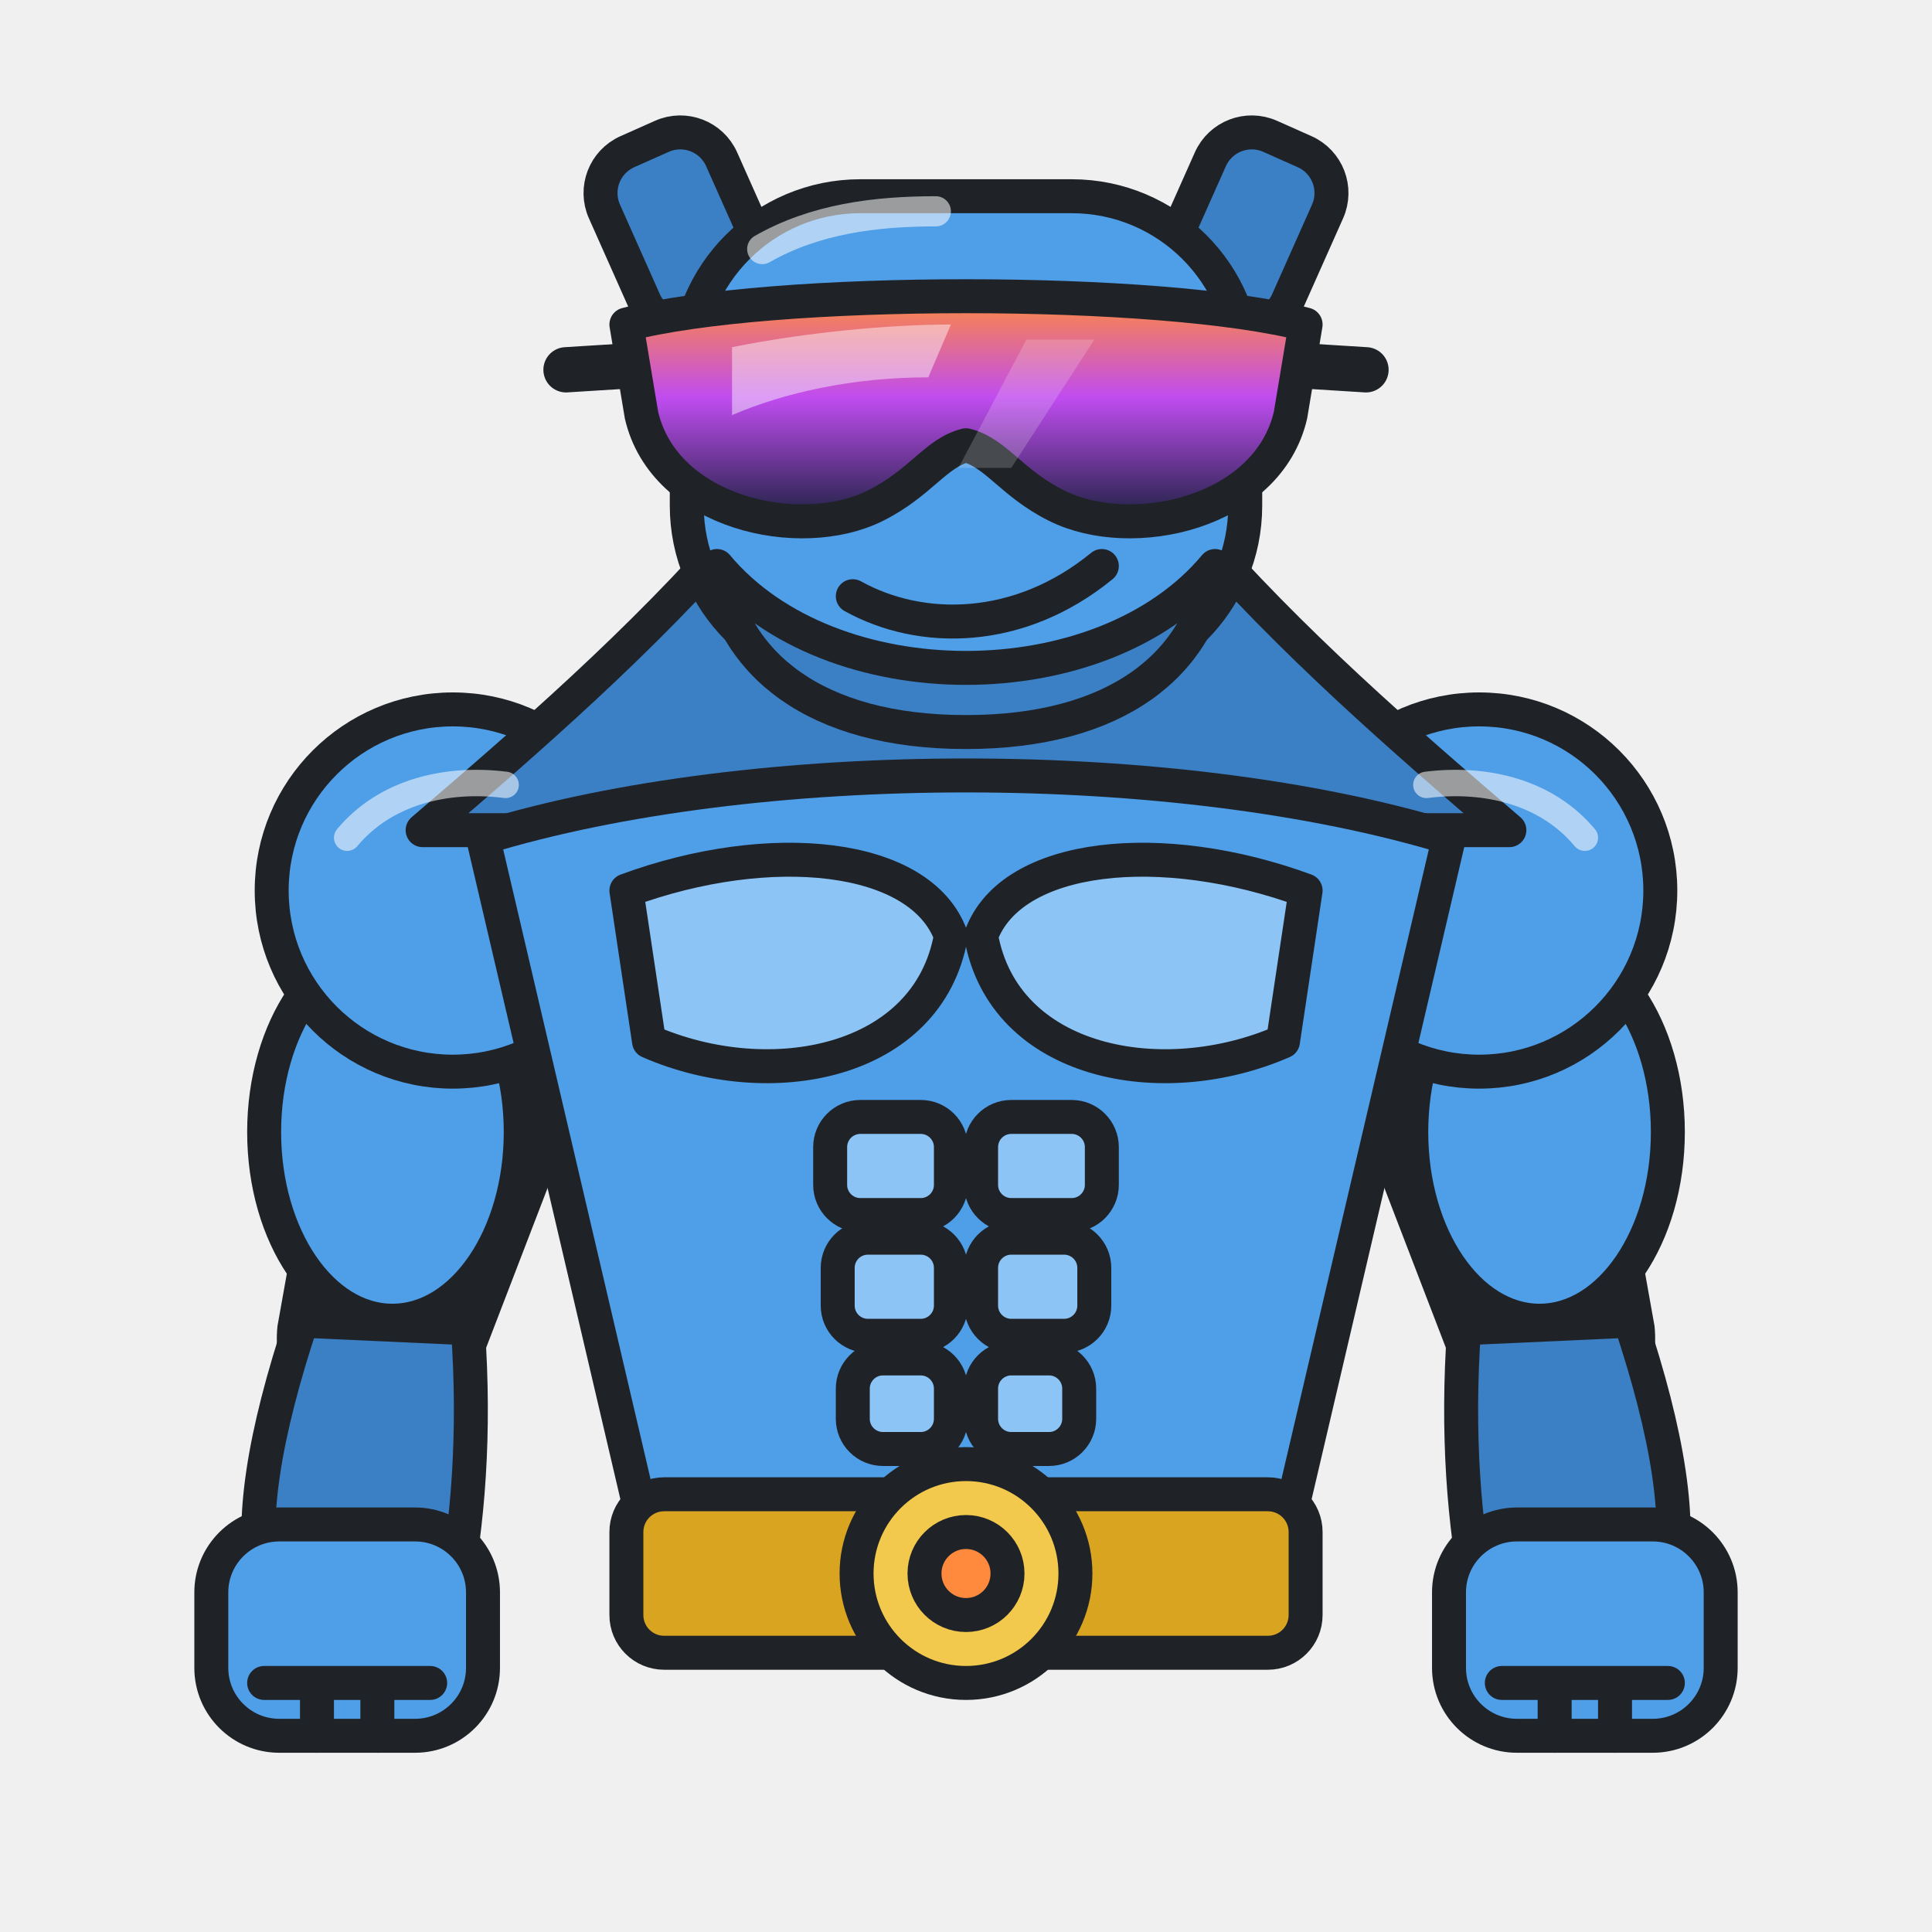
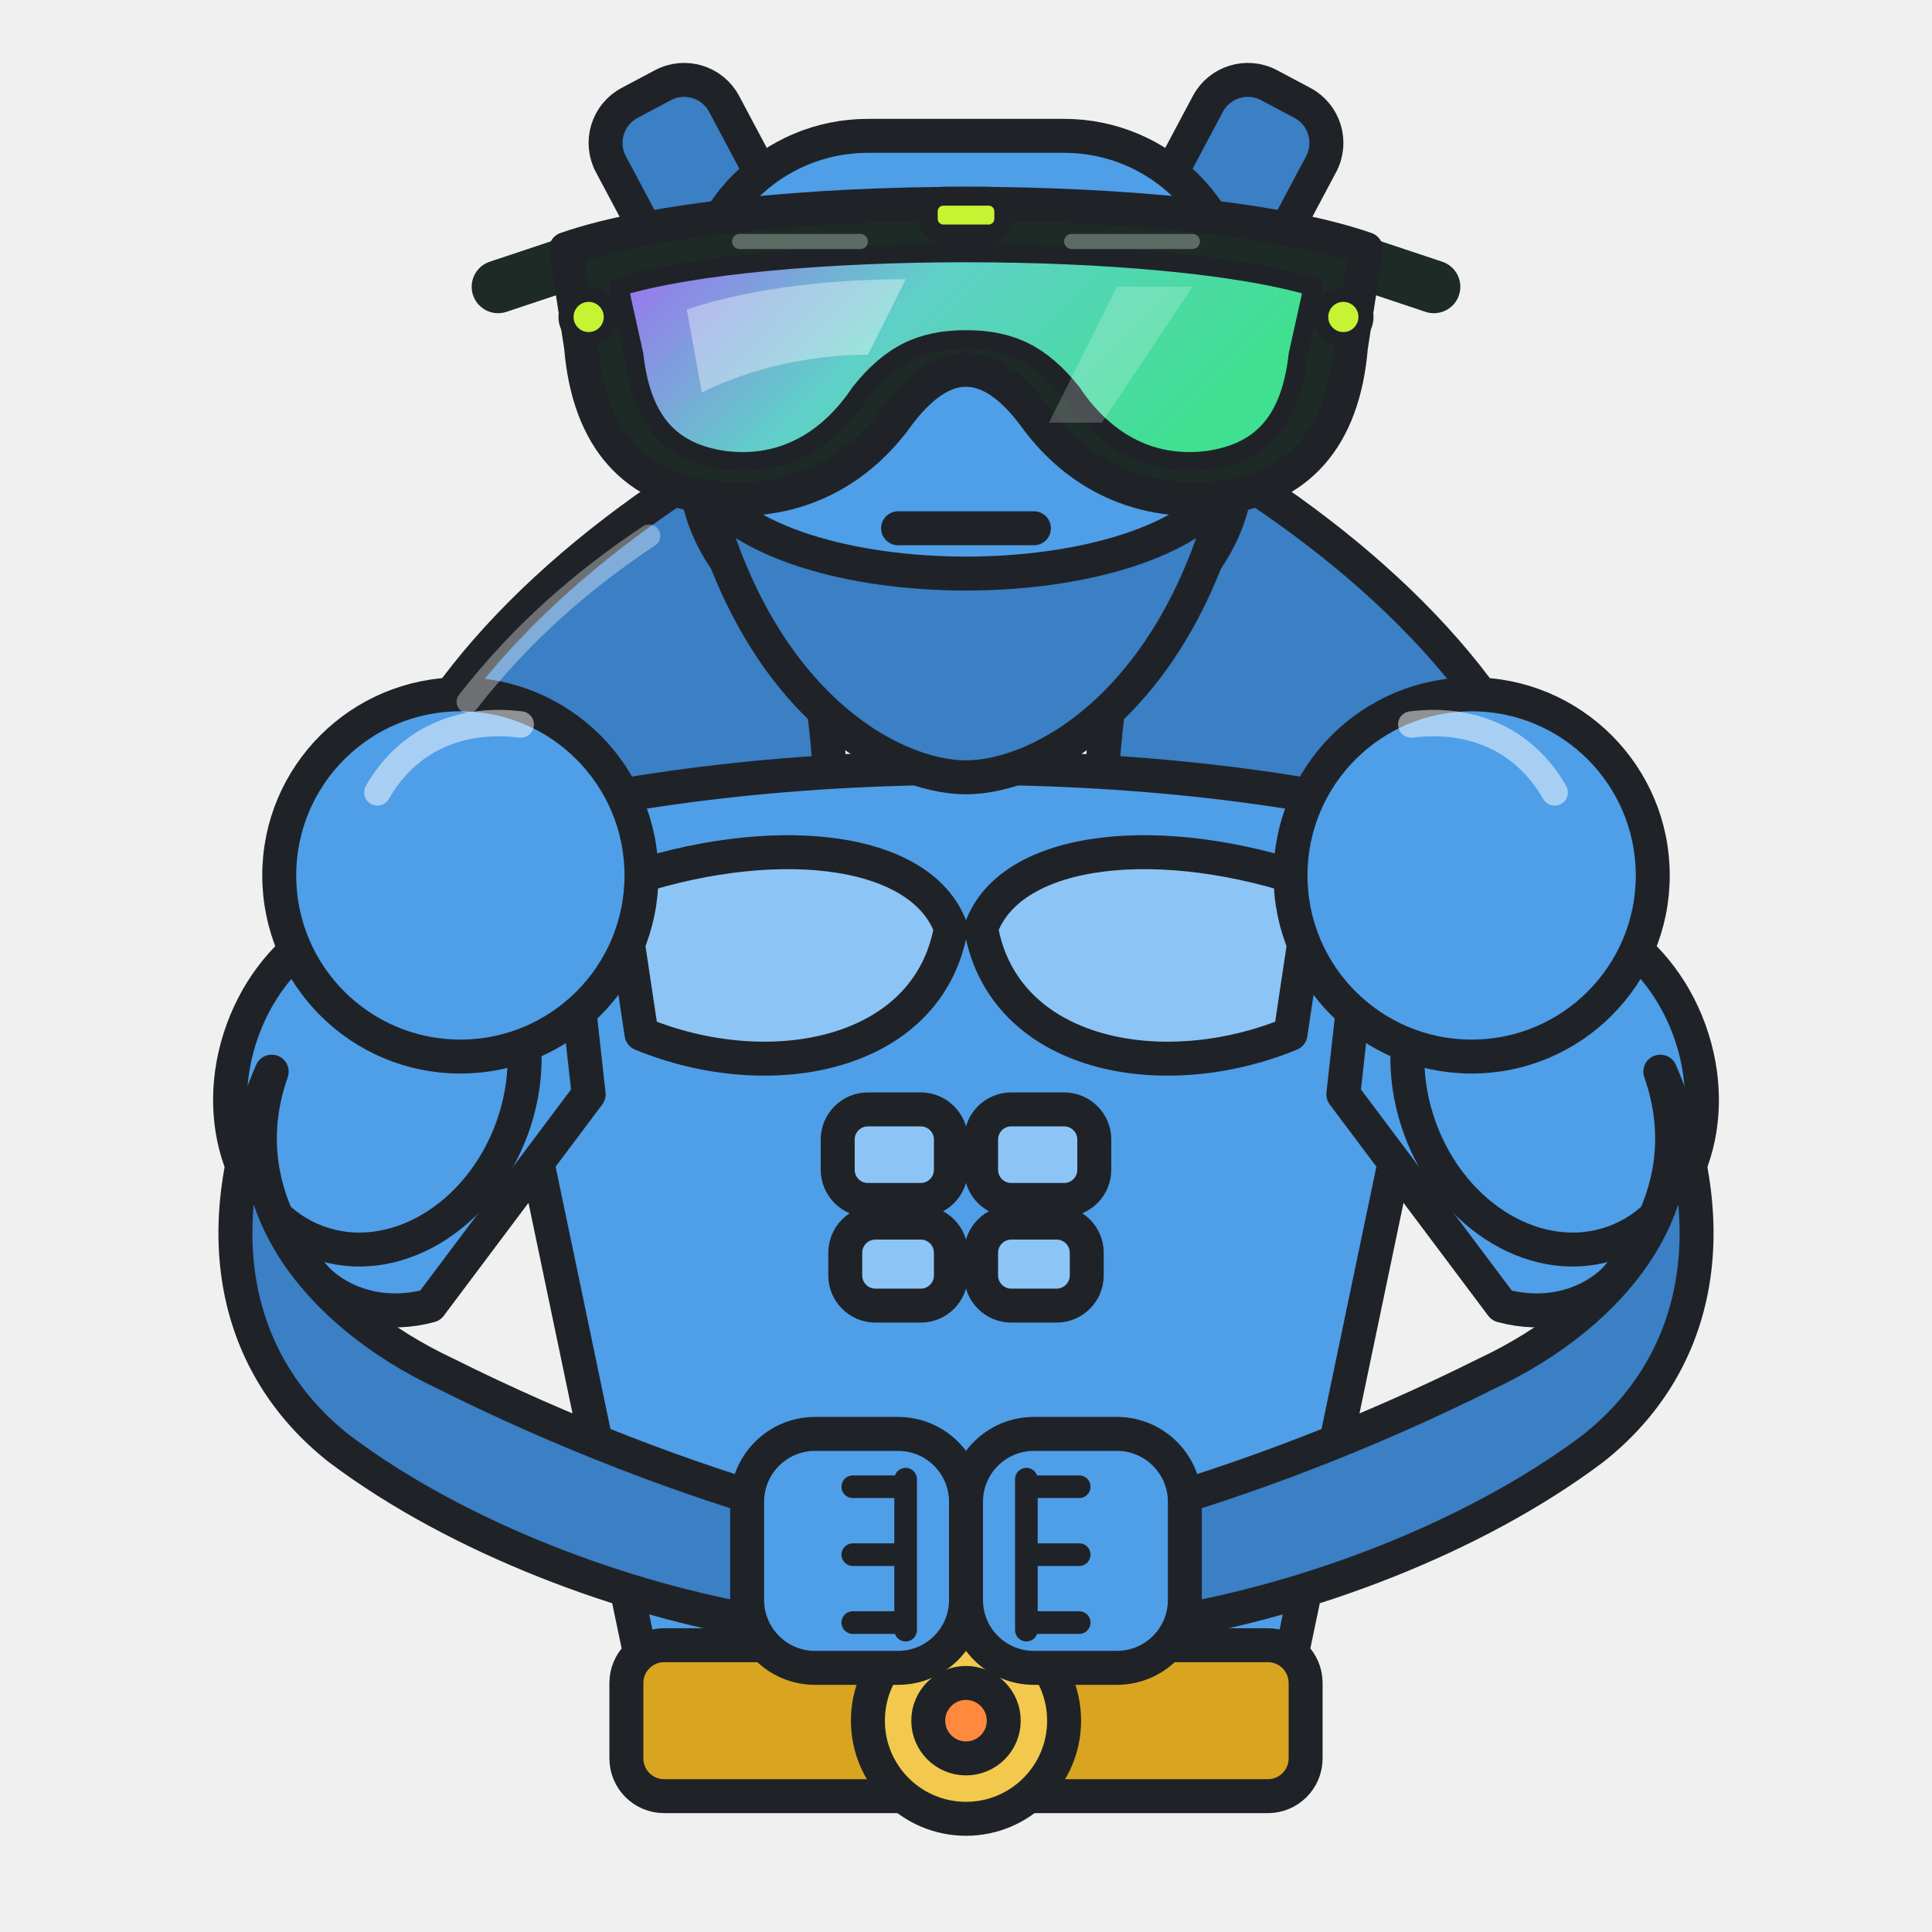
- <svg xmlns="http://www.w3.org/2000/svg" width="512" height="512" viewBox="0 0 512 512" role="img" aria-label="Hyperdot mascot: a muscular robot, chin up, fists down">
+ <svg xmlns="http://www.w3.org/2000/svg" width="512" height="512" viewBox="0 0 512 512" role="img" aria-label="Hyperdot mascot: a muscular robot in wraparound sports sunglasses, chin up, fists together">
  <defs>
-     <linearGradient id="iridium" x1="0" y1="0" x2="0" y2="1">
-       <stop offset="0" stop-color="#ff8a3d" />
-       <stop offset="0.45" stop-color="#c04cf0" />
-       <stop offset="1" stop-color="#1b2140" />
+     <linearGradient id="prizm" x1="0" y1="0" x2="1" y2="0.3">
+       <stop offset="0" stop-color="#a06cf2" />
+       <stop offset="0.45" stop-color="#5fd0c8" />
+       <stop offset="1" stop-color="#3fe08f" />
    </linearGradient>
  </defs>
  <g stroke="#1f2328" stroke-width="9" stroke-linejoin="round" stroke-linecap="round">
-     <path d="M150 236 C120 236 92 256 88 296 L78 352 C76 372 96 384 116 378 L146 300 Z" fill="#4f9ee8" />
-     <ellipse cx="104" cy="300" rx="34" ry="50" fill="#4f9ee8" />
-     <path d="M80 350 C70 380 66 404 70 420 L120 424 C124 404 126 380 124 352 Z" fill="#3b7fc4" />
-     <rect x="56" y="404" width="72" height="56" rx="18" fill="#4f9ee8" />
-     <path d="M70 446 H114 M84 446 V460 M100 446 V460" fill="none" />
-     <circle cx="120" cy="236" r="48" fill="#4f9ee8" />
-     <path d="M 362 236 C 392 236 420 256 424 296 L 434 352 C 436 372 416 384 396 378 L 366 300 Z" fill="#4f9ee8" />
-     <ellipse cx="408" cy="300" rx="34" ry="50" fill="#4f9ee8" />
-     <path d="M 432 350 C 442 380 446 404 442 420 L 392 424 C 388 404 386 380 388 352 Z" fill="#3b7fc4" />
-     <rect x="384" y="404" width="72" height="56" rx="18" fill="#4f9ee8" />
-     <path d="M 442 446 H 398 M 428 446 V 460 M 412 446 V 460" fill="none" />
-     <circle cx="392" cy="236" r="48" fill="#4f9ee8" />
-     <path d="M196 140 C170 170 140 196 112 220 L400 220 C372 196 342 170 316 140 Z" fill="#3b7fc4" />
-     <path d="M128 222 C200 200 312 200 384 222 L340 410 C292 432 220 432 172 410 Z" fill="#4f9ee8" />
-     <path d="M166 236 C204 222 244 226 252 248 C246 282 204 290 172 276 Z" fill="#8cc4f5" />
-     <path d="M346 236 C308 222 268 226 260 248 C266 282 308 290 340 276 Z" fill="#8cc4f5" />
-     <rect x="220" y="296" width="32" height="26" rx="8" fill="#8cc4f5" />
-     <rect x="260" y="296" width="32" height="26" rx="8" fill="#8cc4f5" />
-     <rect x="222" y="328" width="30" height="26" rx="8" fill="#8cc4f5" />
-     <rect x="260" y="328" width="30" height="26" rx="8" fill="#8cc4f5" />
-     <rect x="226" y="360" width="26" height="24" rx="8" fill="#8cc4f5" />
-     <rect x="260" y="360" width="26" height="24" rx="8" fill="#8cc4f5" />
-     <rect x="166" y="396" width="180" height="42" rx="10" fill="#d9a521" />
-     <circle cx="256" cy="417" r="29" fill="#f2c94c" />
-     <circle cx="256" cy="417" r="11" fill="#ff8a3d" />
-     <rect x="164" y="36" width="34" height="50" rx="12" fill="#3b7fc4" transform="rotate(-24 181 61)" />
-     <rect x="314" y="36" width="34" height="50" rx="12" fill="#3b7fc4" transform="rotate(24 331 61)" />
-     <rect x="182" y="52" width="148" height="128" rx="46" fill="#4f9ee8" />
-     <path d="M190 150 C220 186 292 186 322 150 C318 176 296 194 256 194 C216 194 194 176 190 150 Z" fill="#3b7fc4" />
-     <path d="M150 98 L182 96 M362 98 L330 96" fill="none" stroke-width="12" />
-     <path d="M166 86 C204 76 308 76 346 86 L342 110 C336 136 300 144 280 134 C268 128 264 120 256 118 C248 120 244 128 232 134 C212 144 176 136 170 110 Z" fill="url(#iridium)" />
-     <path d="M194 92 C214 88 236 86 252 86 L246 100 C226 100 208 104 194 110 Z" fill="#ffffff" stroke="none" opacity="0.45" />
-     <path d="M272 90 L290 90 L268 124 L254 124 Z" fill="#ffffff" stroke="none" opacity="0.18" />
-     <path d="M226 158 C244 168 270 168 292 150" fill="none" stroke-width="9" />
+     <path id="trapL" d="M100 222 C112 182 150 146 194 120 C210 140 218 172 220 206 C186 220 142 226 100 222 Z" fill="#3b7fc4" />
+     <use href="#trapL" transform="translate(512 0) scale(-1 1)" />
+     <path d="M124 220 C200 198 312 198 388 220 L342 440 C292 462 220 462 170 440 Z" fill="#4f9ee8" />
+     <path d="M164 234 C204 220 244 224 252 246 C246 280 204 288 170 274 Z" fill="#8cc4f5" />
+     <path d="M348 234 C308 220 268 224 260 246 C266 280 308 288 342 274 Z" fill="#8cc4f5" />
+     <rect x="222" y="294" width="30" height="24" rx="8" fill="#8cc4f5" />
+     <rect x="260" y="294" width="30" height="24" rx="8" fill="#8cc4f5" />
+     <rect x="224" y="324" width="28" height="22" rx="8" fill="#8cc4f5" />
+     <rect x="260" y="324" width="28" height="22" rx="8" fill="#8cc4f5" />
+     <rect x="166" y="436" width="180" height="40" rx="10" fill="#d9a521" />
+     <circle cx="256" cy="456" r="26" fill="#f2c94c" />
+     <circle cx="256" cy="456" r="10" fill="#ff8a3d" />
+     <g id="arm">
+       <path d="M150 236 C110 244 82 276 76 312 C72 336 92 352 114 346 L156 290 Z" fill="#4f9ee8" />
+       <ellipse cx="100" cy="286" rx="38" ry="46" fill="#4f9ee8" transform="rotate(20 100 286)" />
+       <path d="M72 284 C60 318 84 348 118 364 C150 380 182 392 210 400 L202 430 C166 424 122 408 90 384 C62 362 54 326 72 284 Z" fill="#3b7fc4" />
+       <rect x="198" y="380" width="58" height="62" rx="18" fill="#4f9ee8" />
+       <path d="M240 392 V432 M226 394 H240 M226 412 H240 M226 430 H240" fill="none" stroke-width="6" />
+       <circle cx="122" cy="232" r="48" fill="#4f9ee8" />
+     </g>
+     <use href="#arm" transform="translate(512 0) scale(-1 1)" />
+     <rect x="166" y="22" width="34" height="50" rx="12" fill="#3b7fc4" transform="rotate(-28 183 47)" />
+     <rect x="312" y="22" width="34" height="50" rx="12" fill="#3b7fc4" transform="rotate(28 329 47)" />
+     <rect x="184" y="36" width="144" height="132" rx="46" fill="#4f9ee8" />
+     <path d="M186 128 C200 186 236 206 256 206 C276 206 312 186 326 128 C306 160 206 160 186 128 Z" fill="#3b7fc4" />
+     <path d="M238 140 H274" fill="none" stroke-width="9" />
+     <path d="M150 70 L132 76 M362 70 L380 76" fill="none" stroke="#1d2a26" stroke-width="14" />
+     <path d="M150 66 C196 50 316 50 362 66 L358 92 C356 116 344 130 322 132 C300 134 284 124 274 110 C268 102 262 98 256 98 C250 98 244 102 238 110 C228 124 212 134 190 132 C168 130 156 116 154 92 Z" fill="#1d2a26" />
+     <path d="M164 76 C204 64 308 64 348 76 L344 94 C342 112 334 120 320 122 C304 124 292 116 284 104 C276 94 268 90 256 90 C244 90 236 94 228 104 C220 116 208 124 192 122 C178 120 170 112 168 94 Z" fill="url(#prizm)" stroke-width="5" />
+     <rect x="246" y="52" width="20" height="10" rx="4" fill="#c6f432" stroke-width="5" />
+     <circle cx="156" cy="84" r="6" fill="#c6f432" stroke-width="4" />
+     <circle cx="356" cy="84" r="6" fill="#c6f432" stroke-width="4" />
  </g>
-   <path d="M202 66 C216 58 232 56 248 56" fill="none" stroke="#ffffff" stroke-width="8" stroke-linecap="round" opacity="0.55" />
-   <path d="M92 222 C102 210 118 206 134 208" fill="none" stroke="#ffffff" stroke-width="7" stroke-linecap="round" opacity="0.55" />
-   <path d="M378 208 C394 206 410 210 420 222" fill="none" stroke="#ffffff" stroke-width="7" stroke-linecap="round" opacity="0.55" />
+   <path d="M196 64 H228 M284 64 H316" stroke="#5c6b66" stroke-width="4" stroke-linecap="round" />
+   <path d="M182 82 C200 76 222 74 240 74 L230 94 C214 94 198 98 186 104 Z" fill="#ffffff" opacity="0.38" />
+   <path d="M296 76 L316 76 L292 112 L278 112 Z" fill="#ffffff" opacity="0.2" />
+   <path d="M100 210 C108 196 122 190 138 192" fill="none" stroke="#ffffff" stroke-width="7" stroke-linecap="round" opacity="0.5" />
+   <path d="M374 192 C390 190 404 196 412 210" fill="none" stroke="#ffffff" stroke-width="7" stroke-linecap="round" opacity="0.5" />
+   <path d="M124 186 C138 168 154 154 172 142" fill="none" stroke="#ffffff" stroke-width="6" stroke-linecap="round" opacity="0.35" />
</svg>
